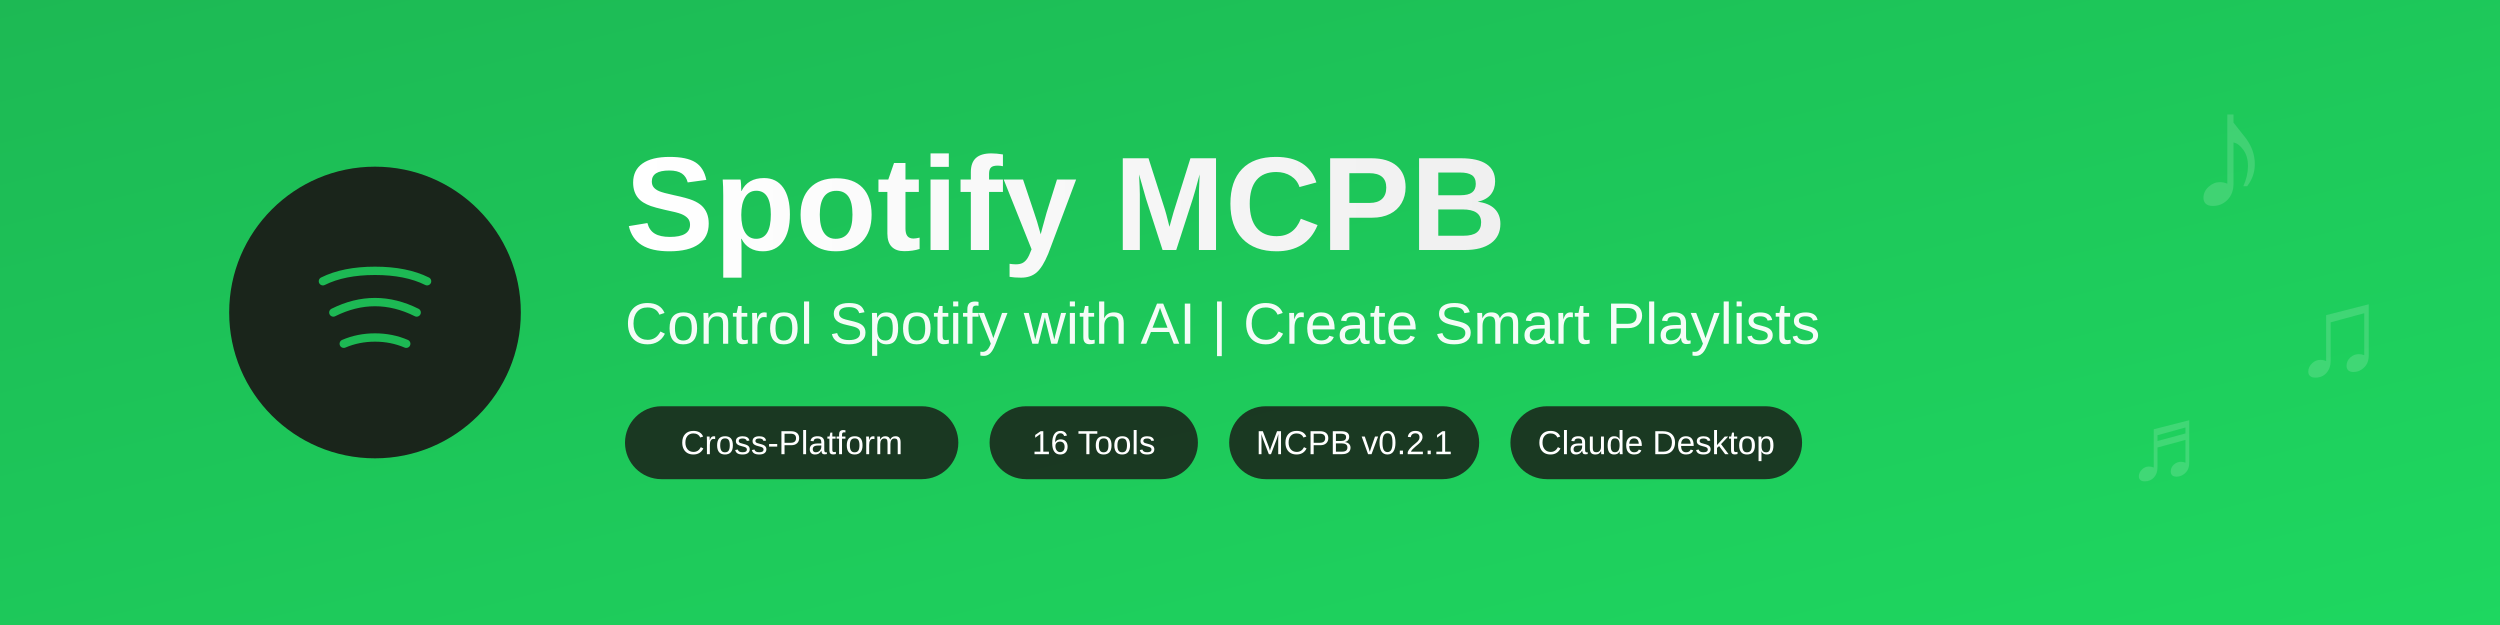
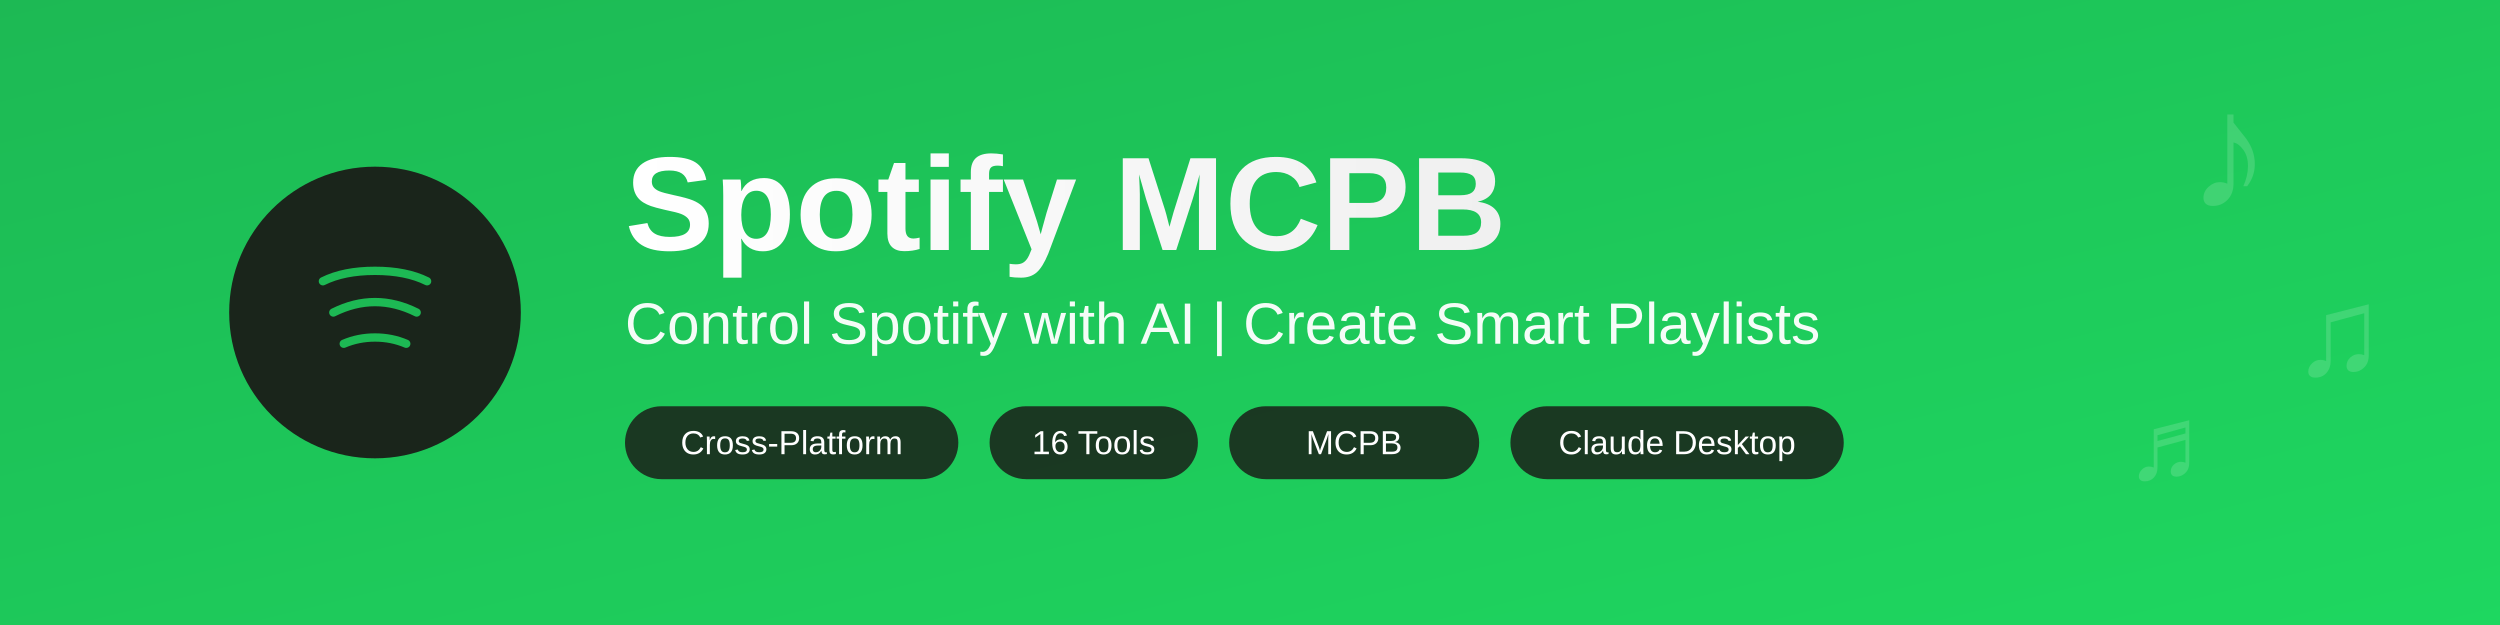
<svg xmlns="http://www.w3.org/2000/svg" width="1200" height="300">
  <defs>
    <linearGradient id="bgGradient" x1="0%" y1="0%" x2="100%" y2="100%">
      <stop offset="0%" style="stop-color:#1DB954;stop-opacity:1" />
      <stop offset="100%" style="stop-color:#1ed760;stop-opacity:1" />
    </linearGradient>
    <linearGradient id="textGradient" x1="0%" y1="0%" x2="100%" y2="0%">
      <stop offset="0%" style="stop-color:#ffffff;stop-opacity:1" />
      <stop offset="100%" style="stop-color:#f0f0f0;stop-opacity:1" />
    </linearGradient>
  </defs>
  <rect width="1200" height="300" fill="url(#bgGradient)" />
  <circle cx="180" cy="150" r="70" fill="#191414" opacity="0.9" />
  <path d="M 155,135 Q 165,130 180,130 Q 195,130 205,135" stroke="#1DB954" stroke-width="4" fill="none" stroke-linecap="round" />
  <path d="M 160,150 Q 170,145 180,145 Q 190,145 200,150" stroke="#1DB954" stroke-width="4" fill="none" stroke-linecap="round" />
  <path d="M 165,165 Q 172,162 180,162 Q 188,162 195,165" stroke="#1DB954" stroke-width="4" fill="none" stroke-linecap="round" />
  <text x="300" y="120" font-family="Arial, sans-serif" font-size="64" font-weight="bold" fill="url(#textGradient)">
    Spotify MCPB
  </text>
  <text x="300" y="165" font-family="Arial, sans-serif" font-size="28" fill="#ffffff" opacity="0.95">
    Control Spotify with AI | Create Smart Playlists
  </text>
  <g transform="translate(300, 195)">
    <rect x="0" y="0" width="160" height="35" rx="17.5" fill="#191414" opacity="0.8" />
    <text x="80" y="23" font-family="Arial, sans-serif" font-size="16" fill="#ffffff" text-anchor="middle">
      Cross-Platform
    </text>
    <rect x="175" y="0" width="100" height="35" rx="17.5" fill="#191414" opacity="0.8" />
    <text x="225" y="23" font-family="Arial, sans-serif" font-size="16" fill="#ffffff" text-anchor="middle">
      16 Tools
    </text>
    <rect x="290" y="0" width="120" height="35" rx="17.5" fill="#191414" opacity="0.8" />
    <text x="350" y="23" font-family="Arial, sans-serif" font-size="16" fill="#ffffff" text-anchor="middle">
-       MCPB v0.2.1
+       MCPB
    </text>
-     <rect x="425" y="0" width="140" height="35" rx="17.5" fill="#191414" opacity="0.8" />
-     <text x="495" y="23" font-family="Arial, sans-serif" font-size="16" fill="#ffffff" text-anchor="middle">
+     <rect x="425" y="0" width="160" height="35" rx="17.5" fill="#191414" opacity="0.8" />
+     <text x="505" y="23" font-family="Arial, sans-serif" font-size="16" fill="#ffffff" text-anchor="middle">
      Claude Desktop
    </text>
  </g>
  <g opacity="0.15" fill="#ffffff">
    <text x="1050" y="100" font-family="Arial, sans-serif" font-size="80">♪</text>
    <text x="1100" y="180" font-family="Arial, sans-serif" font-size="60">♫</text>
    <text x="1020" y="230" font-family="Arial, sans-serif" font-size="50">♬</text>
  </g>
</svg>
